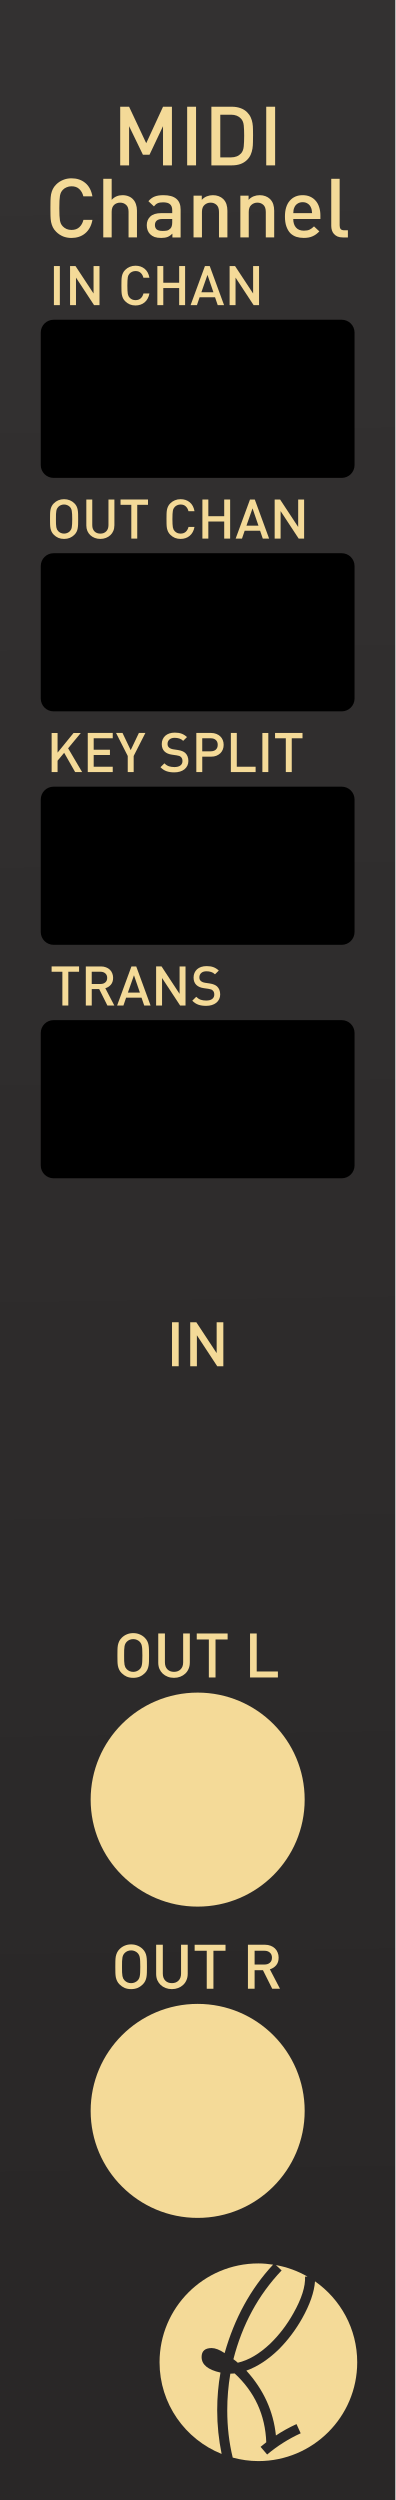
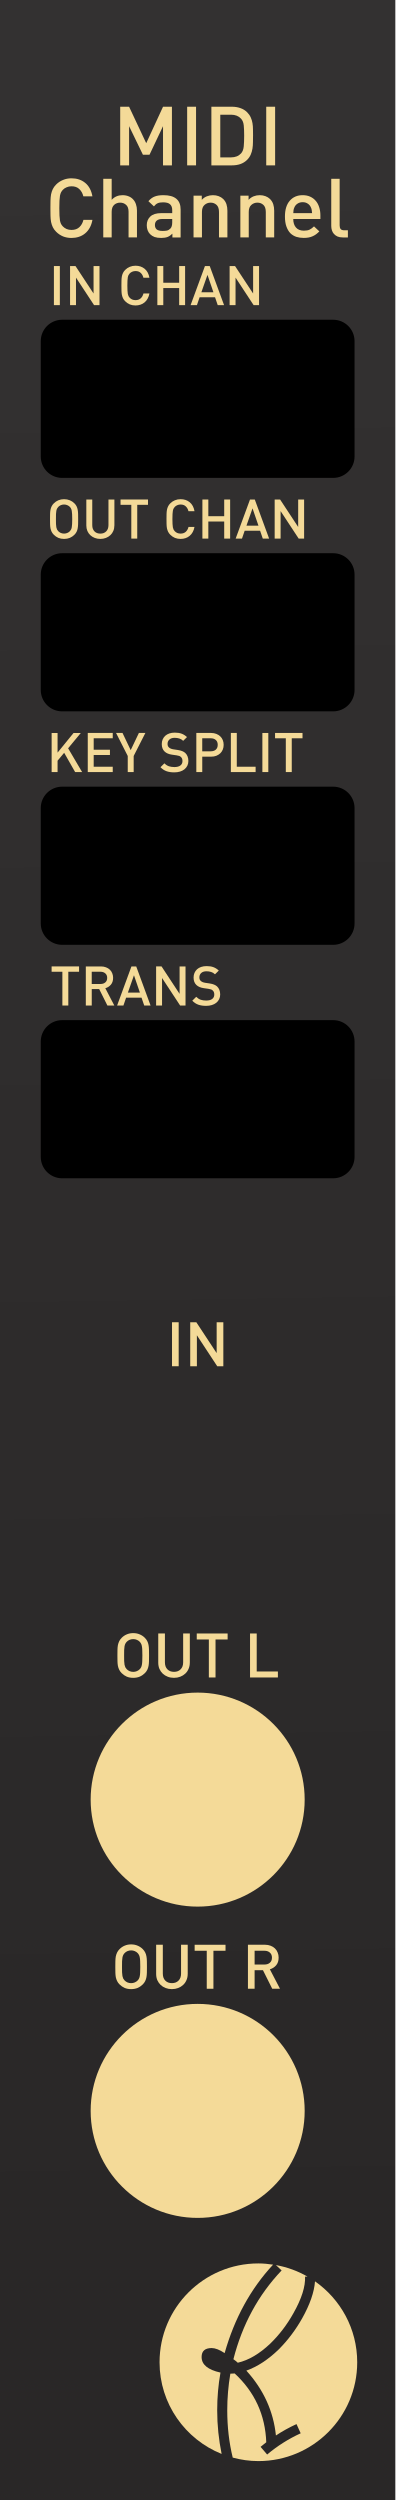
<svg xmlns="http://www.w3.org/2000/svg" xmlns:xlink="http://www.w3.org/1999/xlink" width="20.32mm" height="128.5mm" viewBox="0 0 20.32 128.5" version="1.1" id="svg1141">
  <defs id="defs1135">
    <linearGradient xlink:href="#linearGradient1109" id="linearGradient4954" gradientUnits="userSpaceOnUse" x1="110.747" y1="130.879" x2="111.503" y2="242.571" gradientTransform="matrix(0.4439375,0,0,0.9997364,-37.47226,-125.498)" />
    <linearGradient id="linearGradient1109">
      <stop style="stop-color:#333131;stop-opacity:1" offset="0" id="stop1105" />
      <stop style="stop-color:#292727;stop-opacity:1" offset="1" id="stop1107" />
    </linearGradient>
    <clipPath id="clipPath913" clipPathUnits="userSpaceOnUse">
      <path id="path911-3" d="M 0,472.252 H 165.6 V 0 H 0 Z" />
    </clipPath>
    <clipPath id="clipPath953" clipPathUnits="userSpaceOnUse">
      <path id="path951-3" d="M 0,500 H 200 V 0 H 0 Z" />
    </clipPath>
  </defs>
  <g id="layer4" style="display:inline">
    <path id="path1099" d="M 5e-7,-6.6e-6 H 20.32 V 128.5 H 5e-7 Z" style="display:inline;fill:url(#linearGradient4954);fill-opacity:1;stroke:#6e6e6e;stroke-width:0;stroke-miterlimit:4;stroke-dasharray:none;stroke-opacity:1" />
  </g>
  <g id="layer1" transform="translate(0,-168.5)" style="display:inline">
    <path style="display:inline;fill:#f4da98;fill-opacity:1;stroke:#000000;stroke-width:0;stroke-miterlimit:4;stroke-dasharray:none;stroke-opacity:0" d="M 15.66,277 A 5.5,5.5 0 0 1 10.16,282.5 5.5,5.5 0 0 1 4.66,277 5.5,5.5 0 0 1 10.16,271.5 5.5,5.5 0 0 1 15.66,277 Z" id="path4964" />
-     <rect style="display:inline;opacity:1;fill:#000000;fill-opacity:1;stroke:#000000;stroke-width:0.2;stroke-linecap:butt;stroke-linejoin:miter;stroke-miterlimit:4;stroke-dasharray:none;stroke-opacity:1" id="rect1627" width="15.929" height="7.929" x="2.195" y="185.035" rx="0.56" />
+     <rect style="display:inline;opacity:1;fill:#000000;fill-opacity:1;stroke:#000000;stroke-width:0.2;stroke-linecap:butt;stroke-linejoin:miter;stroke-miterlimit:4;stroke-dasharray:none;stroke-opacity:1" id="rect1627" width="15.929" height="7.929" x="2.195" y="185.035" rx="1" ry="1" />
    <g aria-label="IN" style="font-style:normal;font-variant:normal;font-weight:normal;font-stretch:normal;font-size:3.175px;line-height:100%;font-family:DIN;-inkscape-font-specification:DIN;text-align:center;letter-spacing:0px;word-spacing:0px;writing-mode:lr-tb;text-anchor:middle;fill:#f4da98;fill-opacity:1;stroke:#000000;stroke-width:0.265px;stroke-linecap:butt;stroke-linejoin:miter;stroke-opacity:0" id="text1979" transform="translate(32.17817,-37.48636)">
      <path d="m -22.994,276.211 v -2.261 h -0.343 v 2.261 z" style="fill:#f4da98;fill-opacity:1;stroke:#000000;stroke-width:0.265px;stroke-opacity:0" id="path1992" />
      <path d="m -20.699,276.211 v -2.261 h -0.343 v 1.587 l -1.045,-1.587 h -0.314 v 2.261 h 0.343 v -1.591 l 1.045,1.591 z" style="fill:#f4da98;fill-opacity:1;stroke:#000000;stroke-width:0.265px;stroke-opacity:0" id="path1994" />
    </g>
    <g aria-label="IN CHAN" style="font-style:normal;font-variant:normal;font-weight:500;font-stretch:normal;font-size:2.822px;line-height:1.25;font-family:DIN;-inkscape-font-specification:'DIN Medium';text-align:center;writing-mode:lr-tb;text-anchor:middle;fill:#f4da98;fill-opacity:1;stroke:none;stroke-width:1;stroke-miterlimit:4;stroke-dasharray:none;stroke-opacity:1" id="text908">
      <path d="m 3.076,184.184 v -2.009 h -0.305 v 2.009 z" style="fill:#f4da98;fill-opacity:1;stroke-width:1" id="path949" />
      <path d="m 5.114,184.184 v -2.009 h -0.305 v 1.411 l -0.929,-1.411 h -0.279 v 2.009 h 0.305 v -1.414 l 0.929,1.414 z" style="fill:#f4da98;fill-opacity:1;stroke-width:1" id="path951" />
      <path d="M 7.682,183.583 H 7.374 q -0.037,0.152 -0.138,0.248 -0.102,0.096 -0.271,0.096 -0.09,0 -0.167,-0.031 -0.076,-0.034 -0.13,-0.09 -0.037,-0.04 -0.062,-0.085 -0.023,-0.048 -0.037,-0.116 -0.011,-0.071 -0.017,-0.172 -0.006,-0.102 -0.006,-0.254 0,-0.152 0.006,-0.254 0.006,-0.102 0.017,-0.169 0.014,-0.071 0.037,-0.116 0.025,-0.048 0.062,-0.087 0.054,-0.056 0.13,-0.087 0.076,-0.034 0.167,-0.034 0.169,0 0.268,0.096 0.102,0.096 0.138,0.248 h 0.31 q -0.054,-0.302 -0.246,-0.46 -0.192,-0.158 -0.471,-0.158 -0.158,0 -0.291,0.056 -0.133,0.054 -0.237,0.158 -0.073,0.073 -0.113,0.155 -0.04,0.082 -0.059,0.178 -0.017,0.096 -0.02,0.214 -0.003,0.116 -0.003,0.26 0,0.144 0.003,0.262 0.003,0.116 0.02,0.212 0.02,0.096 0.059,0.178 0.04,0.082 0.113,0.155 0.104,0.104 0.237,0.161 0.133,0.054 0.291,0.054 0.135,0 0.254,-0.04 0.121,-0.04 0.214,-0.119 0.096,-0.079 0.158,-0.195 0.065,-0.116 0.09,-0.265 z" style="fill:#f4da98;fill-opacity:1;stroke-width:1" id="path953" />
      <path d="m 9.514,184.184 v -2.009 h -0.305 v 0.858 H 8.393 v -0.858 h -0.305 v 2.009 h 0.305 v -0.878 h 0.816 v 0.878 z" style="fill:#f4da98;fill-opacity:1;stroke-width:1" id="path955" />
      <path d="m 11.517,184.184 -0.737,-2.009 h -0.246 l -0.737,2.009 h 0.325 l 0.138,-0.404 h 0.793 l 0.138,0.404 z m -0.548,-0.663 h -0.618 l 0.313,-0.892 z" style="fill:#f4da98;fill-opacity:1;stroke-width:1" id="path958" />
      <path d="m 13.315,184.184 v -2.009 h -0.305 v 1.411 l -0.929,-1.411 h -0.279 v 2.009 h 0.305 v -1.414 l 0.929,1.414 z" style="fill:#f4da98;fill-opacity:1;stroke-width:1" id="path960" />
    </g>
    <g aria-label="OUT CHAN" style="font-style:normal;font-variant:normal;font-weight:500;font-stretch:normal;font-size:2.822px;line-height:1.25;font-family:DIN;-inkscape-font-specification:'DIN Medium';text-align:center;writing-mode:lr-tb;text-anchor:middle;fill:#f4da98;fill-opacity:1;stroke:none;stroke-width:1;stroke-miterlimit:4;stroke-dasharray:none;stroke-opacity:1" id="text912">
      <path d="m 4.017,195.179 q 0,-0.144 -0.003,-0.26 -0.003,-0.119 -0.02,-0.214 -0.017,-0.096 -0.056,-0.178 -0.04,-0.082 -0.113,-0.155 -0.104,-0.104 -0.237,-0.158 -0.133,-0.056 -0.294,-0.056 -0.161,0 -0.294,0.056 -0.13,0.054 -0.234,0.158 -0.073,0.073 -0.113,0.155 -0.04,0.082 -0.059,0.178 -0.017,0.096 -0.02,0.214 -0.003,0.116 -0.003,0.26 0,0.144 0.003,0.262 0.003,0.116 0.02,0.212 0.02,0.096 0.059,0.178 0.04,0.082 0.113,0.155 0.104,0.104 0.234,0.161 0.133,0.054 0.294,0.054 0.161,0 0.294,-0.054 0.133,-0.056 0.237,-0.161 0.073,-0.073 0.113,-0.155 0.04,-0.082 0.056,-0.178 0.017,-0.096 0.02,-0.212 0.003,-0.119 0.003,-0.262 z m -0.305,0 q 0,0.152 -0.006,0.254 -0.003,0.099 -0.017,0.169 -0.011,0.068 -0.037,0.116 -0.023,0.045 -0.059,0.085 -0.054,0.057 -0.133,0.09 -0.076,0.034 -0.167,0.034 -0.09,0 -0.169,-0.034 -0.076,-0.034 -0.13,-0.09 -0.037,-0.04 -0.062,-0.085 -0.023,-0.048 -0.037,-0.116 -0.011,-0.071 -0.017,-0.169 -0.003,-0.102 -0.003,-0.254 0,-0.152 0.003,-0.251 0.006,-0.102 0.017,-0.169 0.014,-0.07 0.037,-0.116 0.025,-0.048 0.062,-0.087 0.054,-0.056 0.13,-0.09 0.079,-0.034 0.169,-0.034 0.09,0 0.167,0.034 0.079,0.034 0.133,0.09 0.037,0.04 0.059,0.087 0.025,0.045 0.037,0.116 0.014,0.068 0.017,0.169 0.006,0.099 0.006,0.251 z" style="fill:#f4da98;fill-opacity:1;stroke-width:1" id="path963" />
      <path d="m 5.88,195.507 v -1.332 h -0.305 v 1.318 q 0,0.203 -0.116,0.319 -0.113,0.116 -0.302,0.116 -0.189,0 -0.302,-0.116 -0.113,-0.116 -0.113,-0.319 v -1.318 h -0.305 v 1.332 q 0,0.155 0.054,0.285 0.056,0.127 0.152,0.217 0.096,0.09 0.229,0.141 0.133,0.051 0.285,0.051 0.152,0 0.285,-0.051 0.133,-0.051 0.229,-0.141 0.099,-0.09 0.152,-0.217 0.056,-0.13 0.056,-0.285 z" style="fill:#f4da98;fill-opacity:1;stroke-width:1" id="path965" />
      <path d="m 7.607,194.448 v -0.274 H 6.196 v 0.274 h 0.553 v 1.736 h 0.305 v -1.736 z" style="fill:#f4da98;fill-opacity:1;stroke-width:1" id="path967" />
      <path d="M 9.998,195.583 H 9.69 q -0.037,0.152 -0.138,0.248 -0.102,0.096 -0.271,0.096 -0.09,0 -0.167,-0.031 -0.076,-0.034 -0.13,-0.09 -0.037,-0.04 -0.062,-0.085 -0.023,-0.048 -0.037,-0.116 -0.011,-0.071 -0.017,-0.172 -0.006,-0.102 -0.006,-0.254 0,-0.152 0.006,-0.254 0.006,-0.102 0.017,-0.169 0.014,-0.071 0.037,-0.116 0.025,-0.048 0.062,-0.087 0.054,-0.056 0.13,-0.087 0.076,-0.034 0.167,-0.034 0.169,0 0.268,0.096 0.102,0.096 0.138,0.248 H 9.998 q -0.054,-0.302 -0.246,-0.46 -0.192,-0.158 -0.471,-0.158 -0.158,0 -0.291,0.056 -0.133,0.054 -0.237,0.158 -0.073,0.073 -0.113,0.155 -0.04,0.082 -0.059,0.178 -0.017,0.096 -0.02,0.214 -0.003,0.116 -0.003,0.26 0,0.144 0.003,0.262 0.003,0.116 0.02,0.212 0.02,0.096 0.059,0.178 0.04,0.082 0.113,0.155 0.104,0.104 0.237,0.161 0.133,0.054 0.291,0.054 0.135,0 0.254,-0.04 0.121,-0.04 0.214,-0.119 0.096,-0.079 0.158,-0.195 0.065,-0.116 0.09,-0.265 z" style="fill:#f4da98;fill-opacity:1;stroke-width:1" id="path969" />
      <path d="m 11.829,196.184 v -2.009 h -0.305 v 0.858 h -0.816 v -0.858 h -0.305 v 2.009 h 0.305 v -0.878 h 0.816 v 0.878 z" style="fill:#f4da98;fill-opacity:1;stroke-width:1" id="path971" />
      <path d="m 13.833,196.184 -0.737,-2.009 h -0.246 l -0.737,2.009 h 0.325 l 0.138,-0.404 h 0.793 l 0.138,0.404 z m -0.548,-0.663 h -0.618 l 0.313,-0.892 z" style="fill:#f4da98;fill-opacity:1;stroke-width:1" id="path973" />
      <path d="m 15.631,196.184 v -2.009 h -0.305 v 1.411 l -0.929,-1.411 h -0.279 v 2.009 h 0.305 v -1.414 l 0.929,1.414 z" style="fill:#f4da98;fill-opacity:1;stroke-width:1" id="path975" />
    </g>
    <g aria-label="TRANS" style="font-style:normal;font-variant:normal;font-weight:500;font-stretch:normal;font-size:2.822px;line-height:1.25;font-family:DIN;-inkscape-font-specification:'DIN Medium';text-align:center;writing-mode:lr-tb;text-anchor:middle;fill:#f4da98;fill-opacity:1;stroke:none;stroke-width:1;stroke-miterlimit:4;stroke-dasharray:none;stroke-opacity:1" id="text916" transform="translate(-2.2366667e-6,11.99992)">
      <path d="m 4.064,206.448 v -0.274 H 2.653 v 0.274 h 0.553 v 1.736 h 0.305 v -1.736 z" style="fill:#f4da98;fill-opacity:1;stroke-width:1" id="path978" />
      <path d="m 5.876,208.184 -0.463,-0.889 q 0.169,-0.048 0.285,-0.181 0.116,-0.135 0.116,-0.353 0,-0.127 -0.045,-0.234 -0.042,-0.11 -0.124,-0.186 -0.082,-0.079 -0.198,-0.121 -0.113,-0.045 -0.257,-0.045 H 4.411 v 2.009 h 0.305 v -0.847 h 0.381 l 0.423,0.847 z m -0.367,-1.42 q 0,0.15 -0.096,0.231 -0.093,0.082 -0.246,0.082 h -0.452 v -0.629 h 0.452 q 0.152,0 0.246,0.085 0.096,0.082 0.096,0.231 z" style="fill:#f4da98;fill-opacity:1;stroke-width:1" id="path980" />
      <path d="m 7.739,208.184 -0.737,-2.009 H 6.756 l -0.737,2.009 h 0.325 l 0.138,-0.404 h 0.793 l 0.138,0.404 z M 7.191,207.521 H 6.573 l 0.313,-0.892 z" style="fill:#f4da98;fill-opacity:1;stroke-width:1" id="path982" />
      <path d="m 9.536,208.184 v -2.009 h -0.305 v 1.411 L 8.303,206.174 h -0.279 v 2.009 h 0.305 v -1.414 l 0.929,1.414 z" style="fill:#f4da98;fill-opacity:1;stroke-width:1" id="path984" />
      <path d="m 11.317,207.611 q 0,-0.13 -0.042,-0.234 -0.04,-0.104 -0.121,-0.178 -0.065,-0.056 -0.15,-0.09 -0.085,-0.037 -0.226,-0.059 l -0.229,-0.034 q -0.147,-0.023 -0.226,-0.093 -0.04,-0.037 -0.059,-0.082 -0.017,-0.048 -0.017,-0.104 0,-0.135 0.093,-0.223 0.096,-0.09 0.274,-0.09 0.127,0 0.234,0.034 0.11,0.031 0.203,0.121 l 0.195,-0.192 q -0.13,-0.121 -0.277,-0.175 -0.147,-0.054 -0.347,-0.054 -0.158,0 -0.282,0.042 -0.124,0.042 -0.212,0.121 -0.085,0.079 -0.133,0.189 -0.045,0.107 -0.045,0.237 0,0.246 0.147,0.384 0.135,0.127 0.381,0.161 l 0.237,0.034 q 0.09,0.014 0.135,0.031 0.045,0.017 0.085,0.054 0.079,0.071 0.079,0.209 0,0.147 -0.11,0.229 -0.107,0.079 -0.305,0.079 -0.155,0 -0.279,-0.04 -0.124,-0.042 -0.234,-0.152 l -0.203,0.2 q 0.144,0.147 0.313,0.206 0.169,0.059 0.398,0.059 0.158,0 0.291,-0.04 0.133,-0.04 0.229,-0.116 0.096,-0.076 0.15,-0.186 0.054,-0.11 0.054,-0.248 z" style="fill:#f4da98;fill-opacity:1;stroke-width:1" id="path986" />
    </g>
    <g aria-label="KEY SPLIT" style="font-style:normal;font-variant:normal;font-weight:500;font-stretch:normal;font-size:2.822px;line-height:1.25;font-family:DIN;-inkscape-font-specification:'DIN Medium';text-align:center;writing-mode:lr-tb;text-anchor:middle;fill:#f4da98;fill-opacity:1;stroke:none;stroke-width:1;stroke-miterlimit:4;stroke-dasharray:none;stroke-opacity:1" id="text920" transform="translate(-6.3666667e-7,-12.00008)">
      <path d="m 4.221,220.184 -0.72,-1.222 0.652,-0.787 H 3.78 l -0.821,1.01 v -1.01 h -0.305 v 2.009 h 0.305 v -0.584 l 0.339,-0.406 0.564,0.991 z" style="fill:#f4da98;fill-opacity:1;stroke-width:1" id="path989" />
      <path d="m 5.795,220.184 v -0.274 H 4.816 v -0.604 h 0.835 v -0.271 H 4.816 v -0.587 h 0.979 v -0.274 H 4.511 v 2.009 z" style="fill:#f4da98;fill-opacity:1;stroke-width:1" id="path991" />
      <path d="M 7.472,218.174 H 7.139 l -0.421,0.883 -0.421,-0.883 H 5.965 l 0.601,1.183 v 0.827 h 0.305 v -0.827 z" style="fill:#f4da98;fill-opacity:1;stroke-width:1" id="path993" />
      <path d="m 9.682,219.611 q 0,-0.13 -0.042,-0.234 -0.04,-0.104 -0.121,-0.178 -0.065,-0.056 -0.15,-0.09 -0.085,-0.037 -0.226,-0.059 l -0.229,-0.034 q -0.147,-0.023 -0.226,-0.093 -0.04,-0.037 -0.059,-0.082 -0.017,-0.048 -0.017,-0.104 0,-0.135 0.093,-0.223 0.096,-0.09 0.274,-0.09 0.127,0 0.234,0.034 0.11,0.031 0.203,0.121 L 9.611,218.386 q -0.13,-0.121 -0.277,-0.175 -0.147,-0.054 -0.347,-0.054 -0.158,0 -0.282,0.042 -0.124,0.042 -0.212,0.121 -0.085,0.079 -0.133,0.189 -0.045,0.107 -0.045,0.237 0,0.246 0.147,0.384 0.135,0.127 0.381,0.161 l 0.237,0.034 q 0.09,0.014 0.135,0.031 0.045,0.017 0.085,0.054 0.079,0.071 0.079,0.209 0,0.147 -0.11,0.229 -0.107,0.079 -0.305,0.079 -0.155,0 -0.279,-0.04 -0.124,-0.042 -0.234,-0.152 l -0.203,0.2 q 0.144,0.147 0.313,0.206 0.169,0.059 0.398,0.059 0.158,0 0.291,-0.04 0.133,-0.04 0.229,-0.116 0.096,-0.076 0.15,-0.186 0.054,-0.11 0.054,-0.248 z" style="fill:#f4da98;fill-opacity:1;stroke-width:1" id="path995" />
      <path d="m 11.496,218.784 q 0,-0.13 -0.045,-0.243 -0.045,-0.113 -0.13,-0.192 -0.085,-0.082 -0.203,-0.127 -0.119,-0.048 -0.265,-0.048 h -0.762 v 2.009 h 0.305 v -0.79 h 0.457 q 0.147,0 0.265,-0.045 0.119,-0.048 0.203,-0.127 0.085,-0.082 0.13,-0.192 0.045,-0.113 0.045,-0.246 z m -0.305,0 q 0,0.161 -0.099,0.248 -0.096,0.085 -0.257,0.085 h -0.44 v -0.669 h 0.44 q 0.161,0 0.257,0.087 0.099,0.087 0.099,0.248 z" style="fill:#f4da98;fill-opacity:1;stroke-width:1" id="path997" />
      <path d="m 13.139,220.184 v -0.274 h -0.968 v -1.736 h -0.305 v 2.009 z" style="fill:#f4da98;fill-opacity:1;stroke-width:1" id="path999" />
      <path d="m 13.791,220.184 v -2.009 h -0.305 v 2.009 z" style="fill:#f4da98;fill-opacity:1;stroke-width:1" id="path1001" />
      <path d="m 15.549,218.448 v -0.274 h -1.411 v 0.274 h 0.553 v 1.736 h 0.305 v -1.736 z" style="fill:#f4da98;fill-opacity:1;stroke-width:1" id="path1003" />
    </g>
    <path style="display:inline;fill:#f4da98;fill-opacity:1;stroke:#000000;stroke-width:0;stroke-miterlimit:4;stroke-dasharray:none;stroke-opacity:0" d="m 15.66,261 a 5.5,5.5 0 0 1 -5.5,5.5 5.5,5.5 0 0 1 -5.5,-5.5 5.5,5.5 0 0 1 5.5,-5.5 A 5.5,5.5 0 0 1 15.66,261 Z" id="path4964-3" />
-     <rect style="display:inline;opacity:1;fill:#000000;fill-opacity:1;stroke:#000000;stroke-width:0.2;stroke-linecap:butt;stroke-linejoin:miter;stroke-miterlimit:4;stroke-dasharray:none;stroke-opacity:1" id="rect1627-3" width="15.929" height="7.929" x="2.195" y="197.035" rx="0.56" />
-     <rect style="display:inline;opacity:1;fill:#000000;fill-opacity:1;stroke:#000000;stroke-width:0.2;stroke-linecap:butt;stroke-linejoin:miter;stroke-miterlimit:4;stroke-dasharray:none;stroke-opacity:1" id="rect1627-9" width="15.929" height="7.929" x="2.195" y="209.035" rx="0.56" />
-     <rect style="display:inline;opacity:1;fill:#000000;fill-opacity:1;stroke:#000000;stroke-width:0.2;stroke-linecap:butt;stroke-linejoin:miter;stroke-miterlimit:4;stroke-dasharray:none;stroke-opacity:1" id="rect1627-0" width="15.929" height="7.929" x="2.195" y="221.035" rx="0.56" />
+     <rect style="display:inline;opacity:1;fill:#000000;fill-opacity:1;stroke:#000000;stroke-width:0.2;stroke-linecap:butt;stroke-linejoin:miter;stroke-miterlimit:4;stroke-dasharray:none;stroke-opacity:1" id="rect1627-3" width="15.929" height="7.929" x="2.195" y="197.035" rx="1" ry="1" />
+     <rect style="display:inline;opacity:1;fill:#000000;fill-opacity:1;stroke:#000000;stroke-width:0.2;stroke-linecap:butt;stroke-linejoin:miter;stroke-miterlimit:4;stroke-dasharray:none;stroke-opacity:1" id="rect1627-9" width="15.929" height="7.929" x="2.195" y="209.035" rx="1" ry="1" />
+     <rect style="display:inline;opacity:1;fill:#000000;fill-opacity:1;stroke:#000000;stroke-width:0.2;stroke-linecap:butt;stroke-linejoin:miter;stroke-miterlimit:4;stroke-dasharray:none;stroke-opacity:1" id="rect1627-0" width="15.929" height="7.929" x="2.195" y="221.035" rx="1" ry="1" />
    <g aria-label="OUT L" style="font-style:normal;font-variant:normal;font-weight:500;font-stretch:normal;font-size:3.175px;line-height:1.25;font-family:DIN;-inkscape-font-specification:'DIN Medium';text-align:center;writing-mode:lr-tb;text-anchor:middle;fill:#f4da98;fill-opacity:1;stroke:none;stroke-width:1;stroke-miterlimit:4;stroke-dasharray:none;stroke-opacity:1" id="text939" transform="translate(-5.2173946e-7,-5.999999)">
      <path d="m 7.661,259.592 q 0,-0.162 -0.003,-0.292 -0.003,-0.133 -0.022,-0.241 -0.019,-0.108 -0.064,-0.2 -0.044,-0.092 -0.127,-0.175 -0.117,-0.117 -0.267,-0.178 -0.149,-0.064 -0.33,-0.064 -0.181,0 -0.33,0.064 -0.146,0.06 -0.264,0.178 -0.083,0.083 -0.127,0.175 -0.044,0.092 -0.067,0.2 -0.019,0.108 -0.022,0.241 -0.003,0.13 -0.003,0.292 0,0.162 0.003,0.295 0.003,0.13 0.022,0.238 0.022,0.108 0.067,0.2 0.044,0.092 0.127,0.175 0.117,0.117 0.264,0.181 0.149,0.06 0.33,0.06 0.181,0 0.33,-0.06 0.149,-0.064 0.267,-0.181 0.083,-0.083 0.127,-0.175 0.044,-0.092 0.064,-0.2 0.019,-0.108 0.022,-0.238 0.003,-0.133 0.003,-0.295 z m -0.343,0 q 0,0.171 -0.006,0.286 -0.003,0.111 -0.019,0.191 -0.013,0.076 -0.041,0.13 -0.025,0.051 -0.067,0.095 -0.06,0.064 -0.149,0.102 -0.086,0.038 -0.187,0.038 -0.102,0 -0.191,-0.038 -0.086,-0.038 -0.146,-0.102 -0.041,-0.044 -0.07,-0.095 -0.025,-0.054 -0.041,-0.13 -0.013,-0.079 -0.019,-0.191 -0.003,-0.114 -0.003,-0.286 0,-0.171 0.003,-0.283 0.006,-0.114 0.019,-0.191 0.016,-0.079 0.041,-0.13 0.029,-0.054 0.07,-0.098 0.06,-0.064 0.146,-0.102 0.089,-0.038 0.191,-0.038 0.102,0 0.187,0.038 0.089,0.038 0.149,0.102 0.041,0.044 0.067,0.098 0.029,0.051 0.041,0.13 0.016,0.076 0.019,0.191 0.006,0.111 0.006,0.283 z" style="fill:#f4da98;fill-opacity:1;stroke-width:1" id="path1015" />
      <path d="m 9.757,259.96 v -1.499 h -0.343 v 1.483 q 0,0.229 -0.13,0.359 -0.127,0.13 -0.34,0.13 -0.213,0 -0.34,-0.13 -0.127,-0.13 -0.127,-0.359 v -1.483 h -0.343 v 1.499 q 0,0.175 0.06,0.321 0.064,0.143 0.171,0.244 0.108,0.102 0.257,0.159 0.149,0.057 0.321,0.057 0.171,0 0.321,-0.057 0.149,-0.057 0.257,-0.159 0.111,-0.102 0.171,-0.244 0.064,-0.146 0.064,-0.321 z" style="fill:#f4da98;fill-opacity:1;stroke-width:1" id="path1017" />
      <path d="m 11.7,258.769 v -0.308 h -1.587 v 0.308 h 0.622 v 1.953 h 0.343 v -1.953 z" style="fill:#f4da98;fill-opacity:1;stroke-width:1" id="path1019" />
      <path d="m 14.284,260.722 v -0.308 h -1.089 v -1.953 h -0.343 v 2.261 z" style="fill:#f4da98;fill-opacity:1;stroke-width:1" id="path1021" />
    </g>
    <g aria-label="OUT R" style="font-style:normal;font-variant:normal;font-weight:500;font-stretch:normal;font-size:2.822px;line-height:1.25;font-family:DIN;-inkscape-font-specification:'DIN Medium';text-align:center;writing-mode:lr-tb;text-anchor:middle;fill:#f4da98;fill-opacity:1;stroke:none;stroke-width:1;stroke-miterlimit:4;stroke-dasharray:none;stroke-opacity:1" id="text928" transform="translate(-5.2173946e-7,-5.999999)">
      <path d="m 7.553,275.592 q 0,-0.162 -0.003,-0.292 -0.003,-0.133 -0.022,-0.241 -0.019,-0.108 -0.064,-0.2 -0.044,-0.092 -0.127,-0.175 -0.117,-0.117 -0.267,-0.178 -0.149,-0.064 -0.33,-0.064 -0.181,0 -0.33,0.064 -0.146,0.06 -0.264,0.178 -0.083,0.083 -0.127,0.175 -0.044,0.092 -0.067,0.2 -0.019,0.108 -0.022,0.241 -0.003,0.13 -0.003,0.292 0,0.162 0.003,0.295 0.003,0.13 0.022,0.238 0.022,0.108 0.067,0.2 0.044,0.092 0.127,0.175 0.117,0.117 0.264,0.181 0.149,0.06 0.33,0.06 0.181,0 0.33,-0.06 0.149,-0.064 0.267,-0.181 0.083,-0.083 0.127,-0.175 0.044,-0.092 0.064,-0.2 0.019,-0.108 0.022,-0.238 0.003,-0.133 0.003,-0.295 z m -0.343,0 q 0,0.171 -0.006,0.286 -0.003,0.111 -0.019,0.191 -0.013,0.076 -0.041,0.13 -0.025,0.051 -0.067,0.095 -0.06,0.064 -0.149,0.102 -0.086,0.038 -0.187,0.038 -0.102,0 -0.191,-0.038 -0.086,-0.038 -0.146,-0.102 -0.041,-0.044 -0.07,-0.095 -0.025,-0.054 -0.041,-0.13 -0.013,-0.079 -0.019,-0.191 -0.003,-0.114 -0.003,-0.286 0,-0.171 0.003,-0.283 0.006,-0.114 0.019,-0.191 0.016,-0.079 0.041,-0.13 0.029,-0.054 0.07,-0.098 0.06,-0.064 0.146,-0.102 0.089,-0.038 0.191,-0.038 0.102,0 0.187,0.038 0.089,0.038 0.149,0.102 0.041,0.044 0.067,0.098 0.029,0.051 0.041,0.13 0.016,0.076 0.019,0.191 0.006,0.111 0.006,0.283 z" style="font-size:3.175px;stroke:none;stroke-width:1" id="path948" />
      <path d="m 9.649,275.96 v -1.499 h -0.343 v 1.483 q 0,0.229 -0.13,0.359 -0.127,0.13 -0.34,0.13 -0.213,0 -0.34,-0.13 -0.127,-0.13 -0.127,-0.359 v -1.483 h -0.343 v 1.499 q 0,0.175 0.06,0.321 0.064,0.143 0.171,0.244 0.108,0.102 0.257,0.159 0.149,0.057 0.321,0.057 0.171,0 0.321,-0.057 0.149,-0.057 0.257,-0.159 0.111,-0.102 0.171,-0.244 0.064,-0.146 0.064,-0.321 z" style="font-size:3.175px;stroke:none;stroke-width:1" id="path950" />
      <path d="m 11.592,274.769 v -0.308 h -1.587 v 0.308 h 0.622 v 1.953 h 0.343 v -1.953 z" style="font-size:3.175px;stroke:none;stroke-width:1" id="path952" />
      <path d="m 14.392,276.722 -0.521,-1 q 0.191,-0.054 0.321,-0.203 0.13,-0.152 0.13,-0.397 0,-0.143 -0.051,-0.264 -0.048,-0.124 -0.14,-0.21 -0.092,-0.089 -0.222,-0.137 -0.127,-0.051 -0.289,-0.051 h -0.876 v 2.261 h 0.343 v -0.953 h 0.429 l 0.476,0.953 z m -0.413,-1.597 q 0,0.168 -0.108,0.26 -0.105,0.092 -0.276,0.092 h -0.508 v -0.708 h 0.508 q 0.171,0 0.276,0.095 0.108,0.092 0.108,0.26 z" style="font-size:3.175px;stroke:none;stroke-width:1" id="path954" />
    </g>
    <g aria-label="MIDI" style="font-style:normal;font-variant:normal;font-weight:normal;font-stretch:normal;font-size:4.233px;line-height:1.25;font-family:DIN;-inkscape-font-specification:DIN;text-align:center;letter-spacing:0px;word-spacing:0px;text-anchor:middle;fill:#f4da98;fill-opacity:1;stroke:none;stroke-width:0.265" id="text931">
      <path d="m 8.837,177 v -3.014 h -0.457 l -0.864,1.875 -0.881,-1.875 h -0.457 V 177 h 0.457 v -2.015 l 0.711,1.469 h 0.339 l 0.694,-1.469 V 177 Z" style="fill:#f4da98;fill-opacity:1;stroke-width:0.265" id="path911" />
      <path d="m 10.077,177 v -3.014 H 9.62 V 177 Z" style="fill:#f4da98;fill-opacity:1;stroke-width:0.265" id="path913" />
      <path d="m 13.007,175.472 q 0,-0.165 -0.004,-0.326 0,-0.161 -0.025,-0.313 -0.025,-0.157 -0.089,-0.296 -0.064,-0.144 -0.186,-0.267 -0.144,-0.144 -0.343,-0.212 -0.199,-0.072 -0.436,-0.072 H 10.865 V 177 h 1.058 q 0.237,0 0.436,-0.068 0.199,-0.072 0.343,-0.216 0.123,-0.123 0.186,-0.271 0.064,-0.148 0.089,-0.309 0.025,-0.161 0.025,-0.33 0.004,-0.169 0.004,-0.334 z m -0.457,0 q 0,0.313 -0.021,0.55 -0.021,0.233 -0.14,0.364 -0.186,0.203 -0.512,0.203 h -0.555 v -2.193 h 0.555 q 0.326,0 0.512,0.203 0.119,0.131 0.14,0.347 0.021,0.212 0.021,0.525 z" style="fill:#f4da98;fill-opacity:1;stroke-width:0.265" id="path915" />
      <path d="m 14.141,177 v -3.014 h -0.457 V 177 Z" style="fill:#f4da98;fill-opacity:1;stroke-width:0.265" id="path917" />
    </g>
    <g aria-label="Channel" style="font-style:normal;font-variant:normal;font-weight:normal;font-stretch:normal;font-size:4.233px;line-height:1.25;font-family:DIN;-inkscape-font-specification:DIN;text-align:center;letter-spacing:0px;word-spacing:0px;text-anchor:middle;fill:#f4da98;fill-opacity:1;stroke:none;stroke-width:0.265" id="text940">
      <path d="M 4.75,179.802 H 4.288 q -0.055,0.229 -0.207,0.373 -0.152,0.144 -0.406,0.144 -0.135,0 -0.25,-0.047 -0.114,-0.051 -0.195,-0.135 -0.055,-0.059 -0.093,-0.127 -0.034,-0.072 -0.055,-0.174 -0.017,-0.106 -0.025,-0.258 -0.008,-0.152 -0.008,-0.381 0,-0.229 0.008,-0.381 0.008,-0.152 0.025,-0.254 0.021,-0.106 0.055,-0.174 0.038,-0.072 0.093,-0.131 0.08,-0.085 0.195,-0.131 0.114,-0.051 0.25,-0.051 0.254,0 0.402,0.144 0.152,0.144 0.207,0.373 h 0.466 q -0.08,-0.453 -0.368,-0.69 -0.288,-0.237 -0.707,-0.237 -0.237,0 -0.436,0.085 -0.199,0.08 -0.356,0.237 -0.11,0.11 -0.169,0.233 -0.059,0.123 -0.089,0.267 -0.025,0.144 -0.03,0.322 -0.004,0.174 -0.004,0.389 0,0.216 0.004,0.394 0.004,0.174 0.03,0.318 0.03,0.144 0.089,0.267 0.059,0.123 0.169,0.233 0.157,0.157 0.356,0.241 0.199,0.08 0.436,0.08 0.203,0 0.381,-0.059 0.182,-0.059 0.322,-0.178 0.144,-0.119 0.237,-0.292 0.097,-0.174 0.135,-0.398 z" style="fill:#f4da98;fill-opacity:1;stroke-width:0.265" id="path896" />
      <path d="m 7.04,180.704 v -1.384 q 0,-0.174 -0.051,-0.318 -0.047,-0.148 -0.144,-0.25 -0.093,-0.106 -0.233,-0.161 -0.14,-0.059 -0.317,-0.059 -0.161,0 -0.305,0.059 -0.14,0.059 -0.25,0.182 v -1.084 h -0.432 v 3.014 h 0.432 v -1.317 q 0,-0.241 0.127,-0.356 0.127,-0.114 0.309,-0.114 0.182,0 0.305,0.114 0.127,0.11 0.127,0.356 v 1.317 z" style="fill:#f4da98;fill-opacity:1;stroke-width:0.265" id="path898" />
      <path d="m 9.284,180.704 v -1.435 q 0,-0.737 -0.885,-0.737 -0.267,0 -0.445,0.068 -0.174,0.064 -0.326,0.241 l 0.284,0.267 q 0.089,-0.114 0.191,-0.161 0.102,-0.047 0.279,-0.047 0.254,0 0.36,0.102 0.11,0.097 0.11,0.301 v 0.152 H 8.285 q -0.373,0 -0.559,0.174 -0.182,0.174 -0.182,0.445 0,0.284 0.169,0.461 0.097,0.097 0.233,0.148 0.14,0.047 0.343,0.047 0.199,0 0.326,-0.051 0.127,-0.051 0.246,-0.169 v 0.195 z m -0.432,-0.775 q 0,0.224 -0.093,0.318 -0.085,0.085 -0.182,0.106 -0.097,0.017 -0.22,0.017 -0.203,0 -0.301,-0.076 -0.093,-0.08 -0.093,-0.229 0,-0.148 0.097,-0.229 0.097,-0.08 0.288,-0.08 h 0.504 z" style="fill:#f4da98;fill-opacity:1;stroke-width:0.265" id="path900" />
      <path d="m 11.688,180.704 v -1.372 q 0,-0.182 -0.047,-0.33 -0.047,-0.152 -0.169,-0.275 -0.097,-0.093 -0.233,-0.144 -0.131,-0.051 -0.296,-0.051 -0.161,0 -0.313,0.059 -0.148,0.059 -0.258,0.182 v -0.216 H 9.948 v 2.146 h 0.432 v -1.308 q 0,-0.246 0.131,-0.36 0.131,-0.119 0.313,-0.119 0.182,0 0.305,0.114 0.127,0.114 0.127,0.364 v 1.308 z" style="fill:#f4da98;fill-opacity:1;stroke-width:0.265" id="path902" />
      <path d="m 14.093,180.704 v -1.372 q 0,-0.182 -0.047,-0.33 -0.047,-0.152 -0.169,-0.275 -0.097,-0.093 -0.233,-0.144 -0.131,-0.051 -0.296,-0.051 -0.161,0 -0.313,0.059 -0.148,0.059 -0.258,0.182 v -0.216 h -0.423 v 2.146 h 0.432 v -1.308 q 0,-0.246 0.131,-0.36 0.131,-0.119 0.313,-0.119 0.182,0 0.305,0.114 0.127,0.114 0.127,0.364 v 1.308 z" style="fill:#f4da98;fill-opacity:1;stroke-width:0.265" id="path904" />
      <path d="m 16.468,179.756 v -0.191 q 0,-0.229 -0.064,-0.419 -0.059,-0.191 -0.178,-0.326 -0.114,-0.135 -0.284,-0.212 -0.169,-0.076 -0.385,-0.076 -0.415,0 -0.665,0.288 -0.246,0.284 -0.246,0.809 0,0.305 0.076,0.516 0.076,0.212 0.203,0.343 0.131,0.127 0.305,0.186 0.178,0.055 0.381,0.055 0.14,0 0.25,-0.021 0.114,-0.021 0.207,-0.064 0.097,-0.042 0.178,-0.102 0.085,-0.064 0.169,-0.148 l -0.275,-0.258 q -0.114,0.114 -0.229,0.169 -0.11,0.051 -0.292,0.051 -0.267,0 -0.406,-0.161 -0.14,-0.161 -0.14,-0.44 z m -0.428,-0.301 h -0.965 q 0.004,-0.097 0.013,-0.157 0.009,-0.064 0.042,-0.135 0.051,-0.123 0.161,-0.195 0.114,-0.076 0.267,-0.076 0.152,0 0.262,0.076 0.11,0.072 0.161,0.195 0.034,0.072 0.042,0.135 0.013,0.059 0.017,0.157 z" style="fill:#f4da98;fill-opacity:1;stroke-width:0.265" id="path906" />
      <path d="m 17.882,180.704 v -0.368 h -0.191 q -0.131,0 -0.182,-0.064 -0.051,-0.064 -0.051,-0.186 v -2.396 h -0.432 v 2.421 q 0,0.119 0.034,0.229 0.034,0.106 0.106,0.186 0.072,0.08 0.182,0.131 0.114,0.047 0.267,0.047 z" style="fill:#f4da98;fill-opacity:1;stroke-width:0.265" id="path908" />
    </g>
    <flowRoot xml:space="preserve" id="flowRoot942" style="fill:black;fill-opacity:1;stroke:none;font-family:DIN;font-style:normal;font-weight:normal;font-size:16px;line-height:1.25;letter-spacing:0px;word-spacing:0px;-inkscape-font-specification:DIN;font-stretch:normal;font-variant:normal;text-anchor:middle;text-align:center">
      <flowRegion id="flowRegion944">
        <rect id="rect946" width="265.714" height="137.143" x="-310.714" y="14.241" />
      </flowRegion>
      <flowPara id="flowPara948" />
    </flowRoot>
    <g transform="matrix(0.3527778,0,0,-0.3527778,11.16334,292.3884)" id="g3796" style="display:inline;fill:#f4da98;fill-opacity:1;stroke:none">
      <path id="path3798" style="fill:#f4da98;fill-opacity:1;fill-rule:nonzero;stroke:none" d="M 0,0 C 0,1.873 0.16,3.703 0.479,5.492 -1.353,5.898 -2.27,6.65 -2.27,7.76 c 0,0.873 0.492,1.306 1.47,1.306 0.513,0 1.141,-0.242 1.885,-0.734 1.445,5.092 3.802,9.383 7.06,12.887 -0.702,0.105 -1.413,0.178 -2.143,0.178 -7.952,0 -14.399,-6.448 -14.399,-14.401 0,-6.057 3.745,-11.232 9.043,-13.357 C 0.223,-4.273 0,-2.152 0,0" />
    </g>
    <g transform="matrix(0.3527778,0,0,-0.3527778,11.99702,289.764)" id="g3800" style="display:inline;fill:#f4da98;fill-opacity:1;stroke:none">
      <path id="path3802" style="fill:#f4da98;fill-opacity:1;fill-rule:nonzero;stroke:none" d="m 0,0 c 0.275,-0.191 0.487,-0.359 0.638,-0.51 1.575,0.362 3.15,1.287 4.725,2.778 1.319,1.279 2.448,2.757 3.385,4.439 1.193,2.109 1.756,3.885 1.693,5.332 h 0.357 C 9.394,12.846 7.845,13.422 6.194,13.717 L 7.025,12.936 C 3.638,9.379 1.297,5.068 0,0" />
    </g>
    <g transform="matrix(0.3527778,0,0,-0.3527778,16.19145,285.7607)" id="g3804" style="display:inline;fill:#f4da98;fill-opacity:1;stroke:none">
      <path id="path3806" style="fill:#f4da98;fill-opacity:1;fill-rule:nonzero;stroke:none" d="m 0,0 c -0.115,-1.566 -0.734,-3.357 -1.863,-5.375 -0.96,-1.703 -2.098,-3.213 -3.416,-4.535 -1.535,-1.488 -3.111,-2.524 -4.726,-3.098 2.51,-2.765 3.947,-5.92 4.31,-9.451 0.934,0.619 1.937,1.172 3,1.66 l 0.606,-1.342 c -1.765,-0.808 -3.393,-1.837 -4.885,-3.093 l -0.956,1.119 0.828,0.666 c -0.147,3.98 -1.681,7.322 -4.597,10.025 l -0.638,-0.031 c -0.3,-1.787 -0.45,-3.567 -0.45,-5.332 0,-2.432 0.27,-4.731 0.798,-6.895 1.194,-0.322 2.443,-0.508 3.738,-0.508 7.953,0 14.4,6.446 14.4,14.399 C 6.149,-6.91 3.715,-2.604 0,0" />
    </g>
  </g>
</svg>
